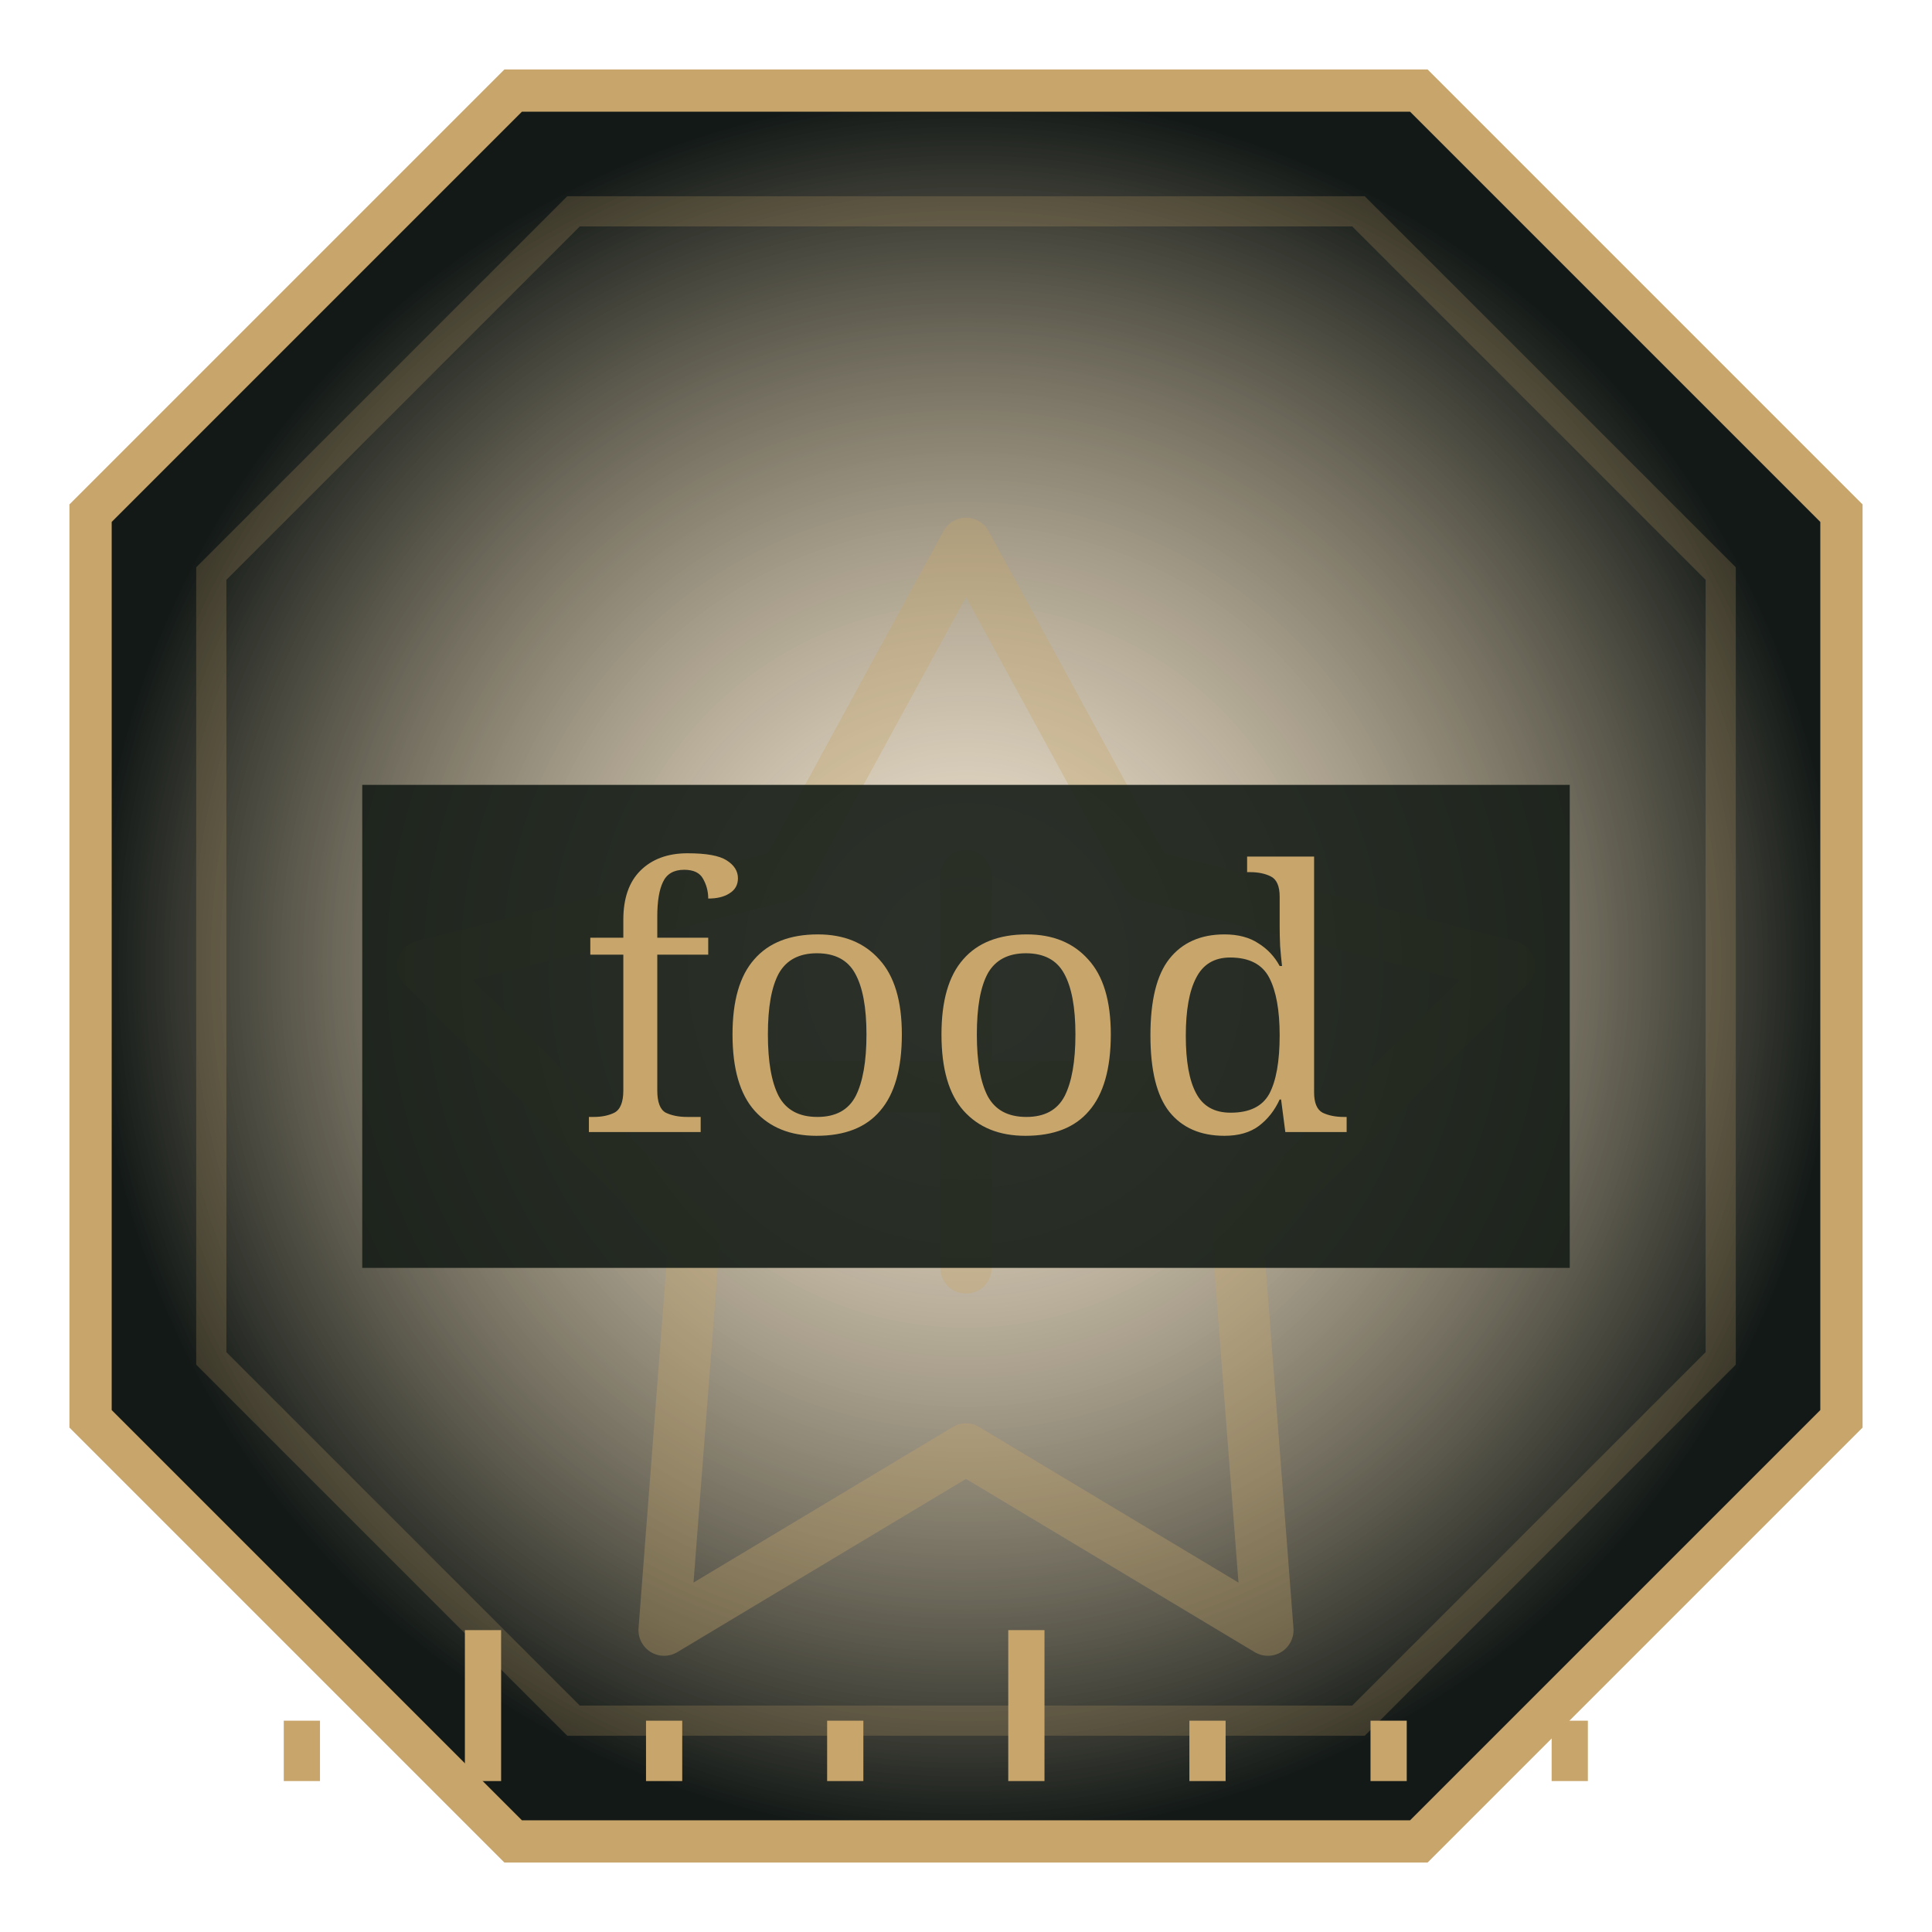
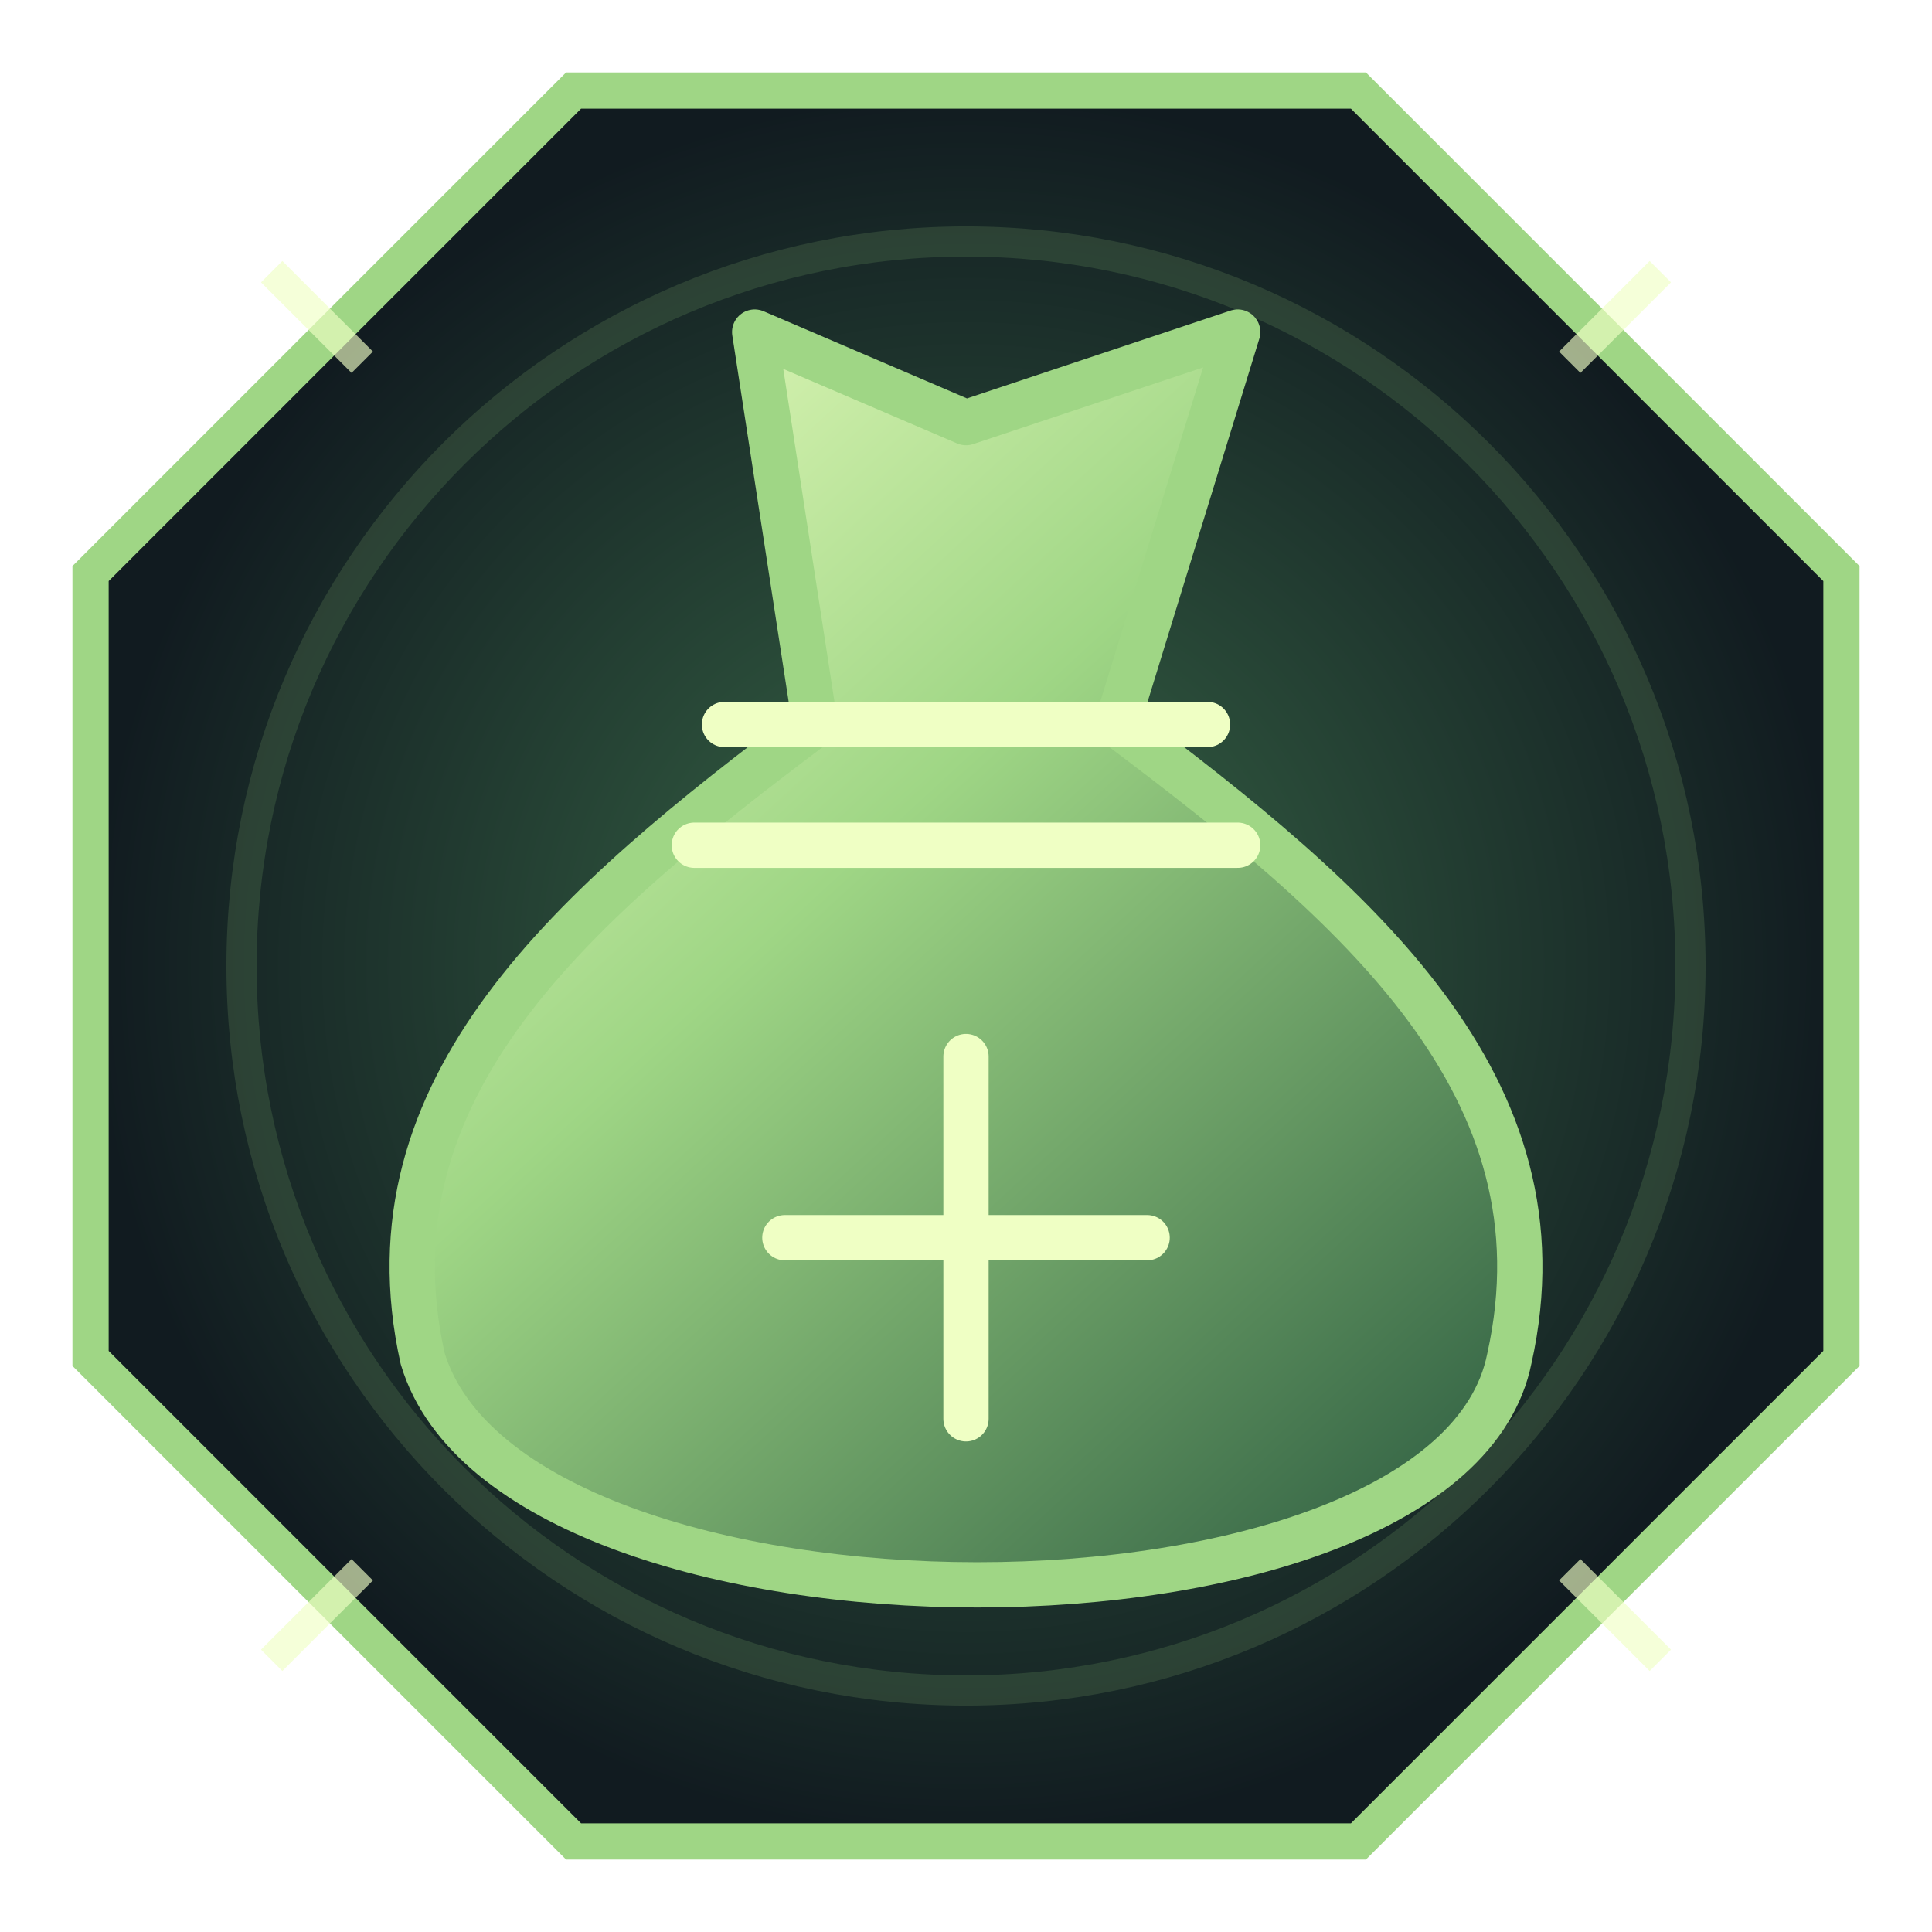
- <svg xmlns="http://www.w3.org/2000/svg" viewBox="0 0 64 64">
+ <svg xmlns="http://www.w3.org/2000/svg" viewBox="0 0 64 64" data-motif="bag" data-palette="leaf">
  <defs>
    <radialGradient id="bg">
-       <stop stop-color="#c7a56b" stop-opacity=".26" />
-       <stop offset="1" stop-color="#131917" />
+       <stop stop-color="#396948" />
+       <stop offset="1" stop-color="#111b20" />
    </radialGradient>
+     <linearGradient id="art" x2=".8" y2="1">
+       <stop stop-color="#efffc4" />
+       <stop offset=".45" stop-color="#9fd685" />
+       <stop offset="1" stop-color="#396948" />
+     </linearGradient>
  </defs>
-   <path d="M17 3h30l14 14v30L47 61H17L3 47V17z" fill="url(#bg)" stroke="#c7a56b" stroke-width="1.4" />
-   <path d="M19 7h26l12 12v26L45 57H19L7 45V19z" fill="none" stroke="#c7a56b" opacity=".22" />
-   <g fill="none" stroke="#c7a56b" stroke-width="1.7" stroke-linejoin="round" stroke-linecap="round" opacity=".35">
-     <path d="M26 29L32 18l6 11 12 3-9 9 1 13-10-6-10 6 1-13-9-9z" />
-     <path d="M32 29v13M26 36h12" />
+   <g fill="url(#bg)" stroke="#9fd685" stroke-width="1.2">
+     <path d="M19 3h26l16 16v26L45 61H19L3 45V19Z" />
  </g>
-   <path d="M12 26h40v16H12z" fill="#161e17" opacity=".9" />
-   <text x="32" y="37.5" fill="#c7a56b" font-size="12" font-family="Georgia,serif" text-anchor="middle">food</text>
-   <g fill="none" stroke="#c7a56b" stroke-width="1.2">
-     <path d="M10 59v-2" />
-     <path d="M16 59v-5" />
-     <path d="M22 59v-2" />
-     <path d="M28 59v-2" />
-     <path d="M34 59v-5" />
-     <path d="M40 59v-2" />
-     <path d="M46 59v-2" />
-     <path d="M52 59v-2" />
+   <circle cx="32" cy="32" r="24" fill="none" stroke="#9fd685" opacity=".15" />
+   <path d="m9 9 3 3m40 40 3 3M9 55l3-3M52 12l3-3" stroke="#efffc4" opacity=".65" />
+   <style>.shine{fill:none;stroke:#efffc4;stroke-width:1.5}</style>
+   <g fill="url(#art)" stroke="#9fd685" stroke-width="1.5" stroke-linecap="round" stroke-linejoin="round">
+     <path d="m25 11 7 3 9-3-4 13c8 6 15 12 13 21-2 10-33 10-36 0-2-9 5-15 13-21Z" />
+     <path class="shine" d="M24 24h16m-17 4h18m-9 7v12m-6-6h12" />
  </g>
</svg>
